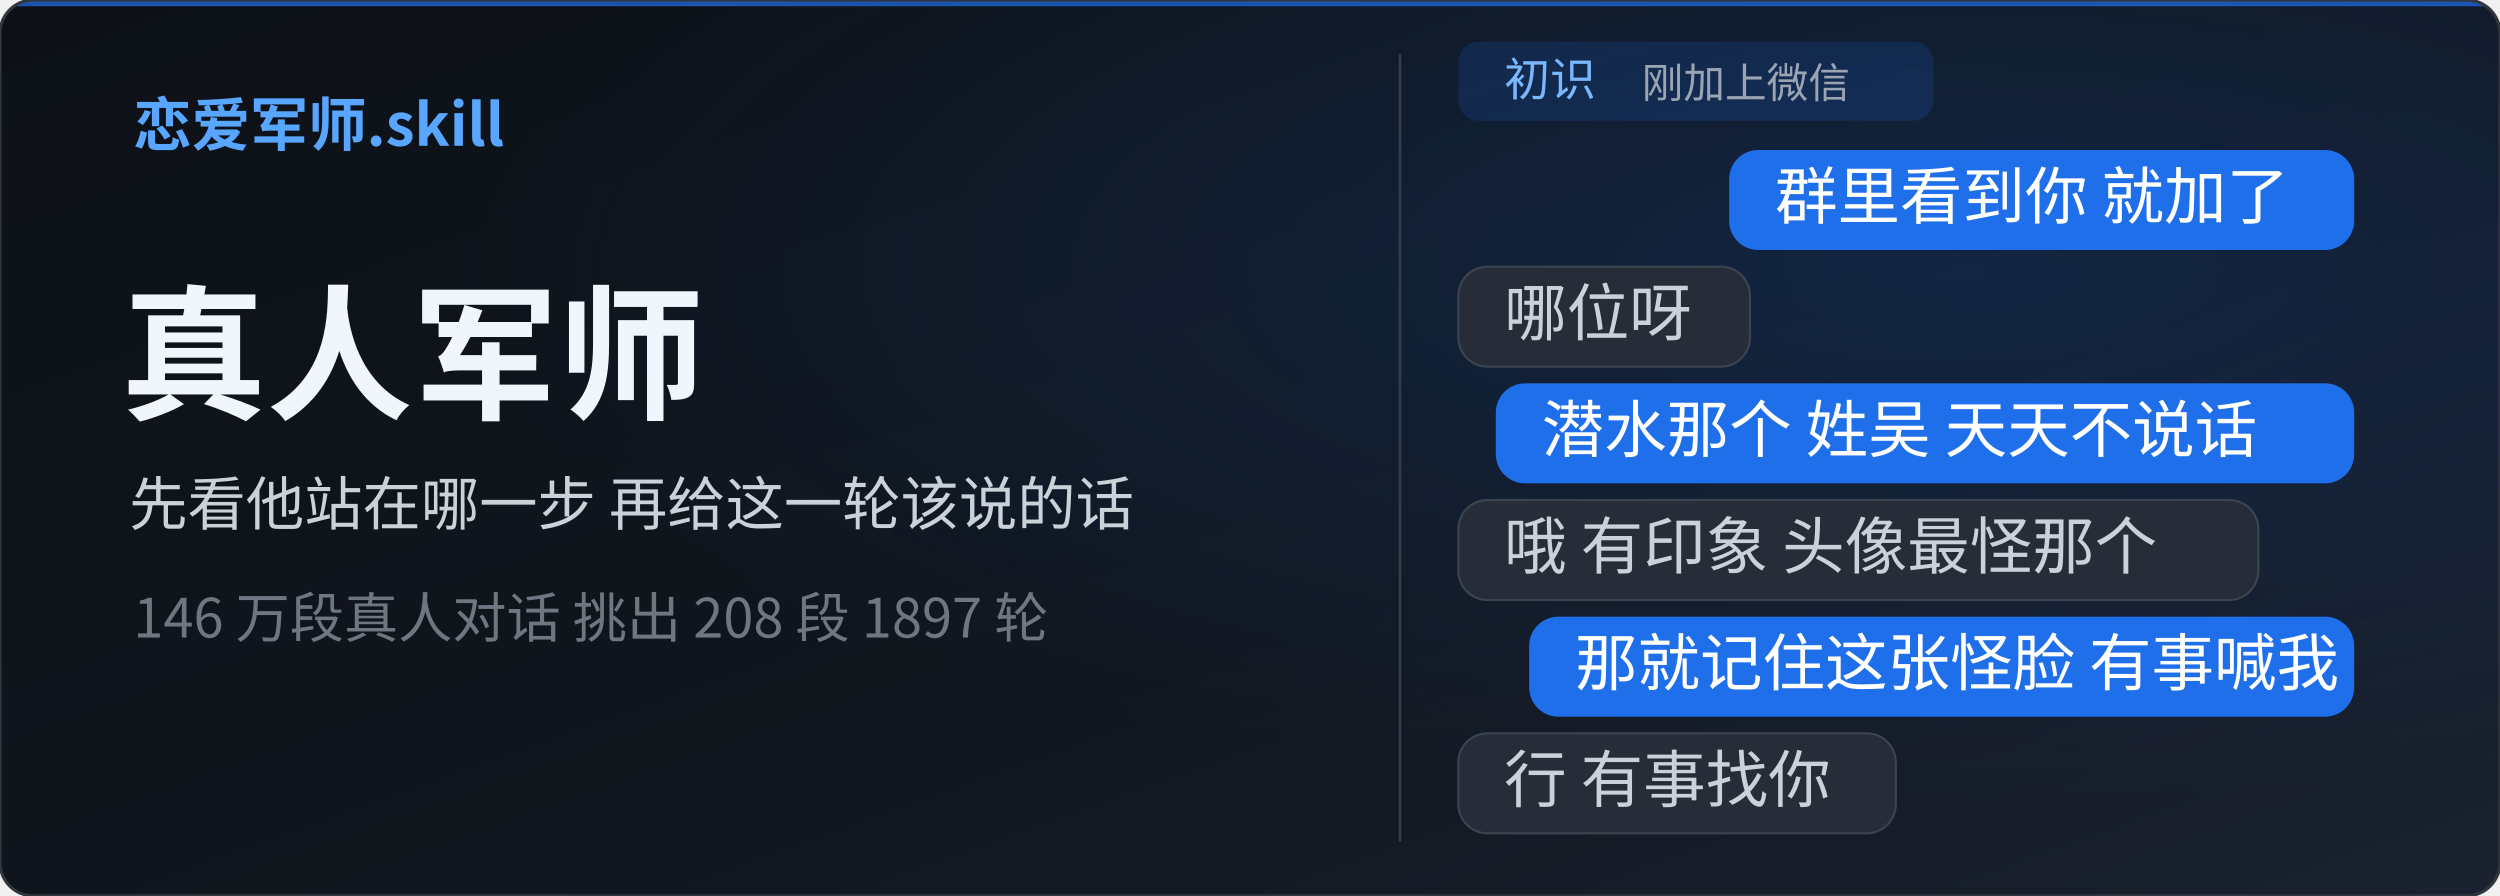
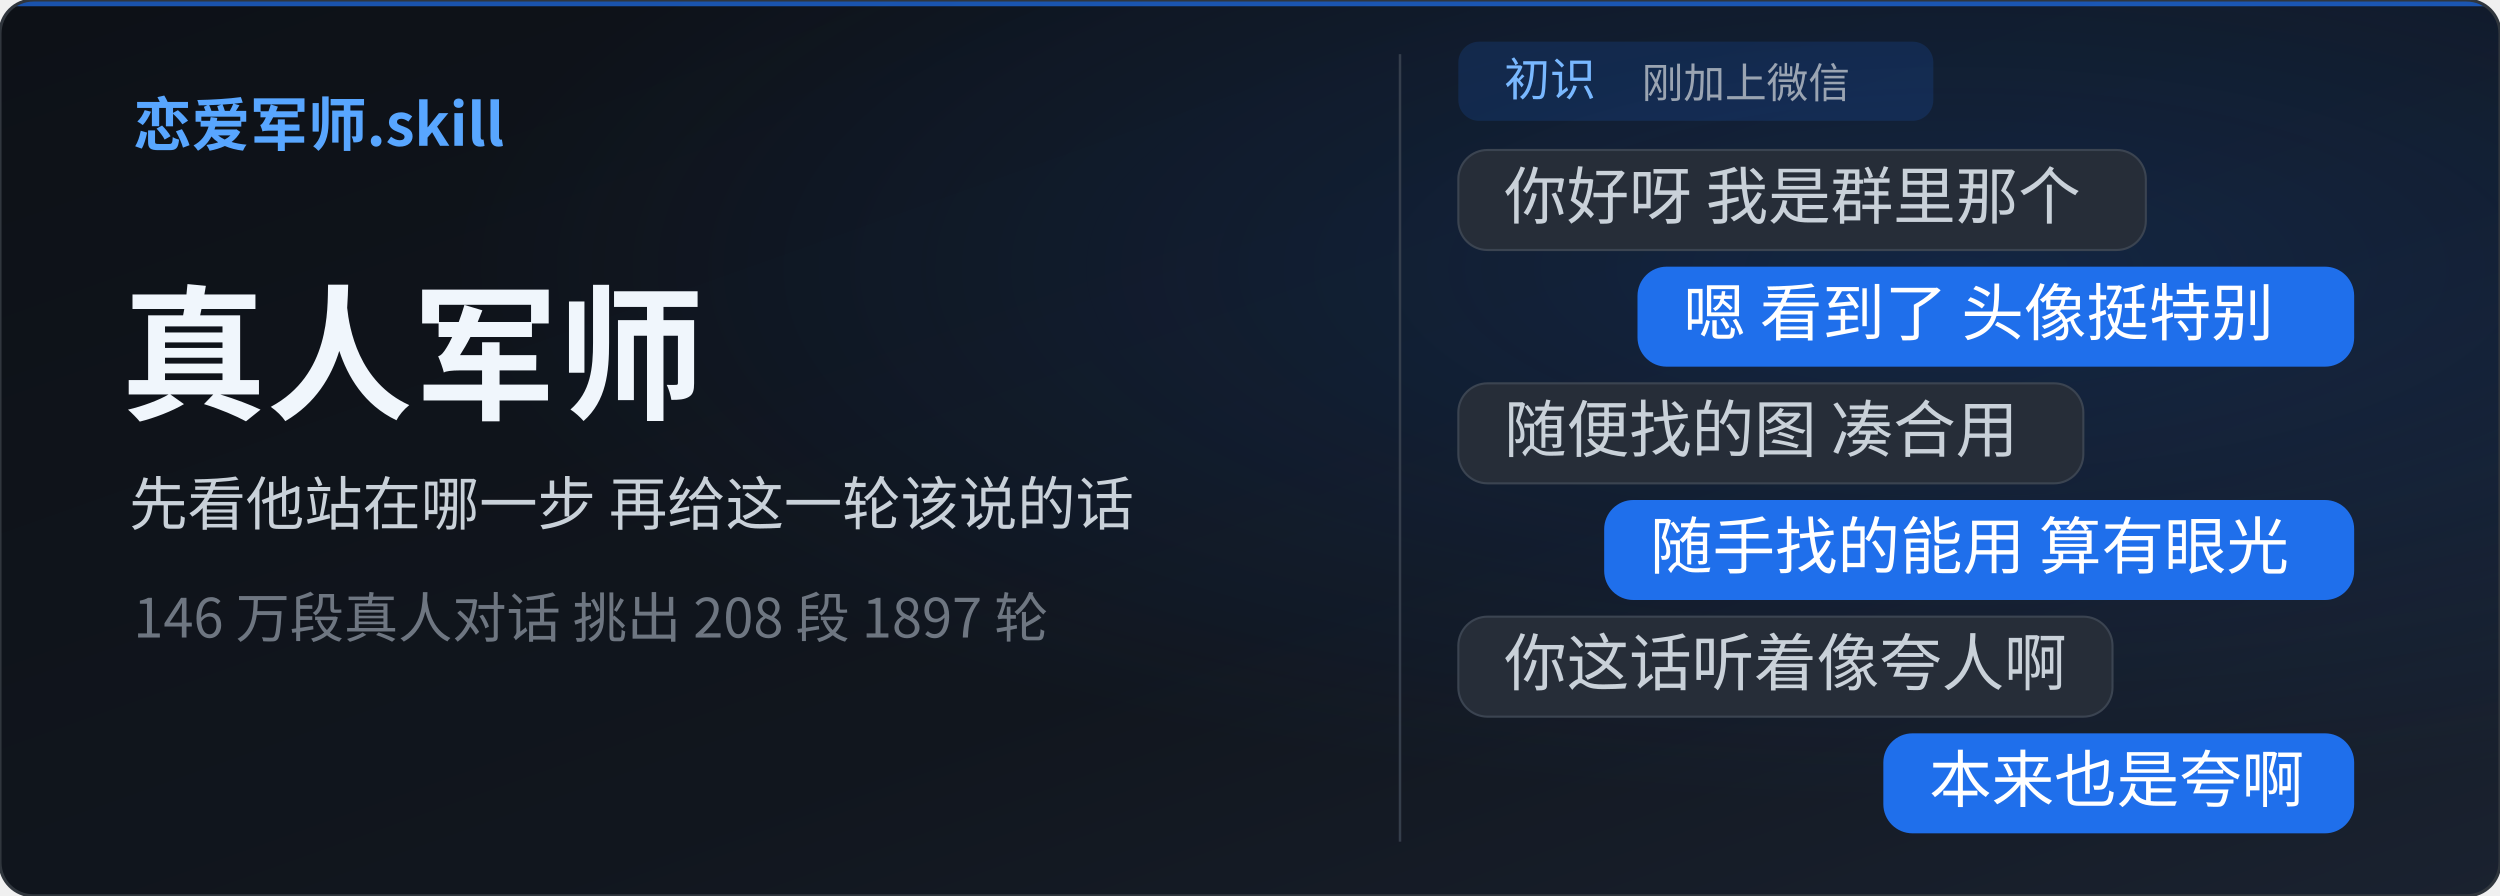
<svg xmlns="http://www.w3.org/2000/svg" width="1200" height="430" viewBox="0 0 1200 430" role="img" aria-label="恋爱军师.skill">
  <defs>
    <linearGradient id="bg" x1="0" y1="0" x2="1" y2="1">
      <stop offset="0" stop-color="#0d1117" />
      <stop offset="0.6" stop-color="#11161e" />
      <stop offset="1" stop-color="#1a2230" />
    </linearGradient>
    <radialGradient id="glow" cx="0.78" cy="0.3" r="0.6">
      <stop offset="0" stop-color="#1f6feb" stop-opacity="0.18" />
      <stop offset="1" stop-color="#1f6feb" stop-opacity="0" />
    </radialGradient>
    <clipPath id="card">
      <rect width="1200" height="430" rx="16" />
    </clipPath>
  </defs>
  <g clip-path="url(#card)">
    <rect width="1200" height="430" fill="url(#bg)" />
    <rect width="1200" height="430" fill="url(#glow)" />
    <rect x="0" y="0" width="1200" height="3" fill="#1f6feb" opacity="0.7" />
  </g>
  <rect width="1200" height="430" rx="16" fill="none" stroke="#30363d" stroke-width="1.5" />
  <line x1="672" y1="26" x2="672" y2="404" stroke="#3b4451" stroke-width="1.2" opacity="0.85" />
  <g font-family="PingFang SC, Microsoft YaHei, Noto Sans CJK SC, sans-serif">
    <text x="64" y="70" font-size="28" font-weight="600" fill="#58a6ff">恋爱军师.skill</text>
    <text x="58" y="196" font-size="70" font-weight="700" fill="#f0f6fc">真人军师</text>
    <text x="62" y="252" font-size="28" fill="#c9d1d9">先看他站在哪一步 再给这一轮该说的话</text>
    <text x="64" y="306" font-size="26" fill="#6e7681">146 万段真人对话 挑出 208 段 1897 轮</text>
    <rect x="700" y="20" width="228" height="38" rx="10" fill="#1f6feb" opacity="0.16" />
    <text x="722" y="46" font-size="22" fill="#79b8ff">初识</text>
    <text x="788" y="47" font-size="20" fill="#9aa4b2">刚加上微信</text>
-     <rect x="830" y="72" width="300" height="48" rx="14" fill="#1f6feb" />
-     <text x="852" y="105" font-size="30" fill="#ffffff">群里看到你 就加了</text>
-     <rect x="700" y="128" width="140" height="48" rx="14" fill="#262d38" stroke="#3b4451" stroke-width="1" />
-     <text x="722" y="161" font-size="30" fill="#c9d1d9">哪位呀</text>
-     <rect x="718" y="184" width="412" height="48" rx="14" fill="#1f6feb" />
-     <text x="740" y="217" font-size="30" fill="#ffffff">潜水那个 姓吴 天天不说话</text>
-     <rect x="700" y="240" width="384" height="48" rx="14" fill="#262d38" stroke="#3b4451" stroke-width="1" />
-     <text x="722" y="273" font-size="30" fill="#c9d1d9">哦 有印象 头像最怪那个</text>
-     <rect x="734" y="296" width="396" height="48" rx="14" fill="#1f6feb" />
-     <text x="756" y="329" font-size="30" fill="#ffffff">那就记住这张怪脸 有事喊我</text>
-     <rect x="700" y="352" width="210" height="48" rx="14" fill="#262d38" stroke="#3b4451" stroke-width="1" />
-     <text x="722" y="385" font-size="30" fill="#c9d1d9">行 有事找你</text>
+     <rect x="700" y="72" width="330" height="48" rx="14" fill="#262d38" stroke="#3b4451" stroke-width="1" />
+     <text x="722" y="105" font-size="30" fill="#c9d1d9">你好呀 我是群里那个</text>
+     <rect x="786" y="128" width="344" height="48" rx="14" fill="#1f6feb" />
+     <text x="808" y="161" font-size="30" fill="#ffffff">嗯 看到了 头像挺特别</text>
+     <rect x="700" y="184" width="300" height="48" rx="14" fill="#262d38" stroke="#3b4451" stroke-width="1" />
+     <text x="722" y="217" font-size="30" fill="#c9d1d9">随便找的图 凑合用</text>
+     <rect x="770" y="240" width="360" height="48" rx="14" fill="#1f6feb" />
+     <text x="792" y="273" font-size="30" fill="#ffffff">随手找的能用 算有眼光</text>
+     <rect x="700" y="296" width="314" height="48" rx="14" fill="#262d38" stroke="#3b4451" stroke-width="1" />
+     <text x="722" y="329" font-size="30" fill="#c9d1d9">你这话听着像夸人啊</text>
+     <rect x="904" y="352" width="226" height="48" rx="14" fill="#1f6feb" />
+     <text x="926" y="385" font-size="30" fill="#ffffff">本来也是夸啊</text>
  </g>
</svg>
